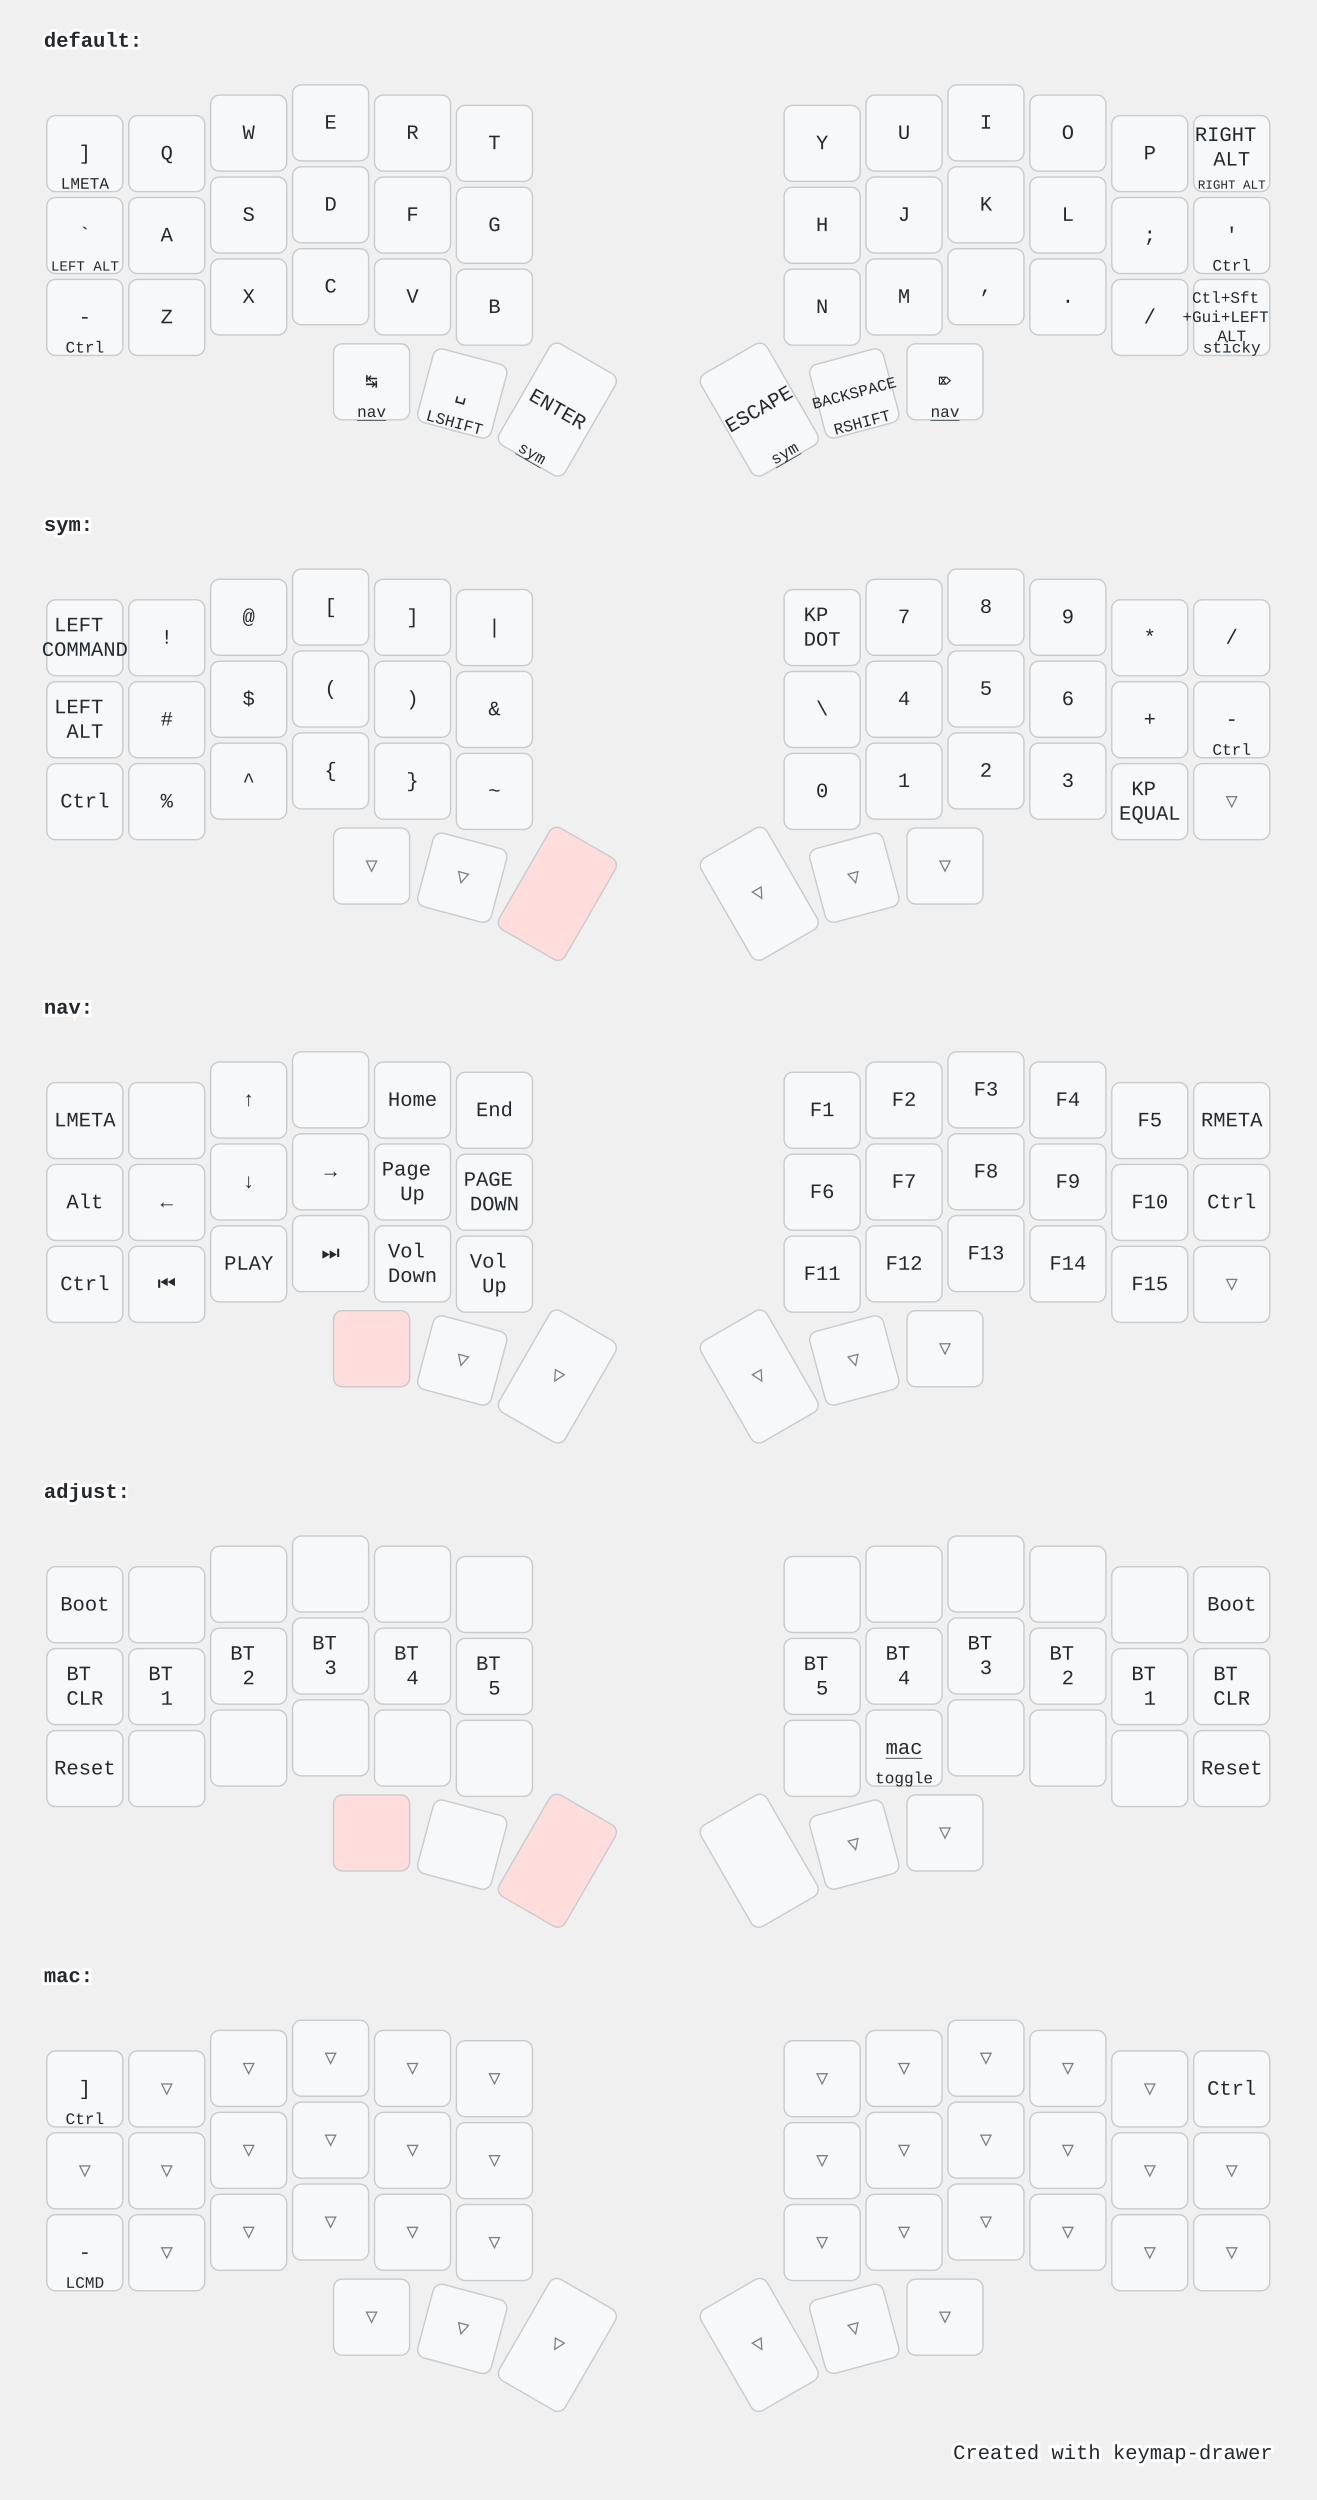
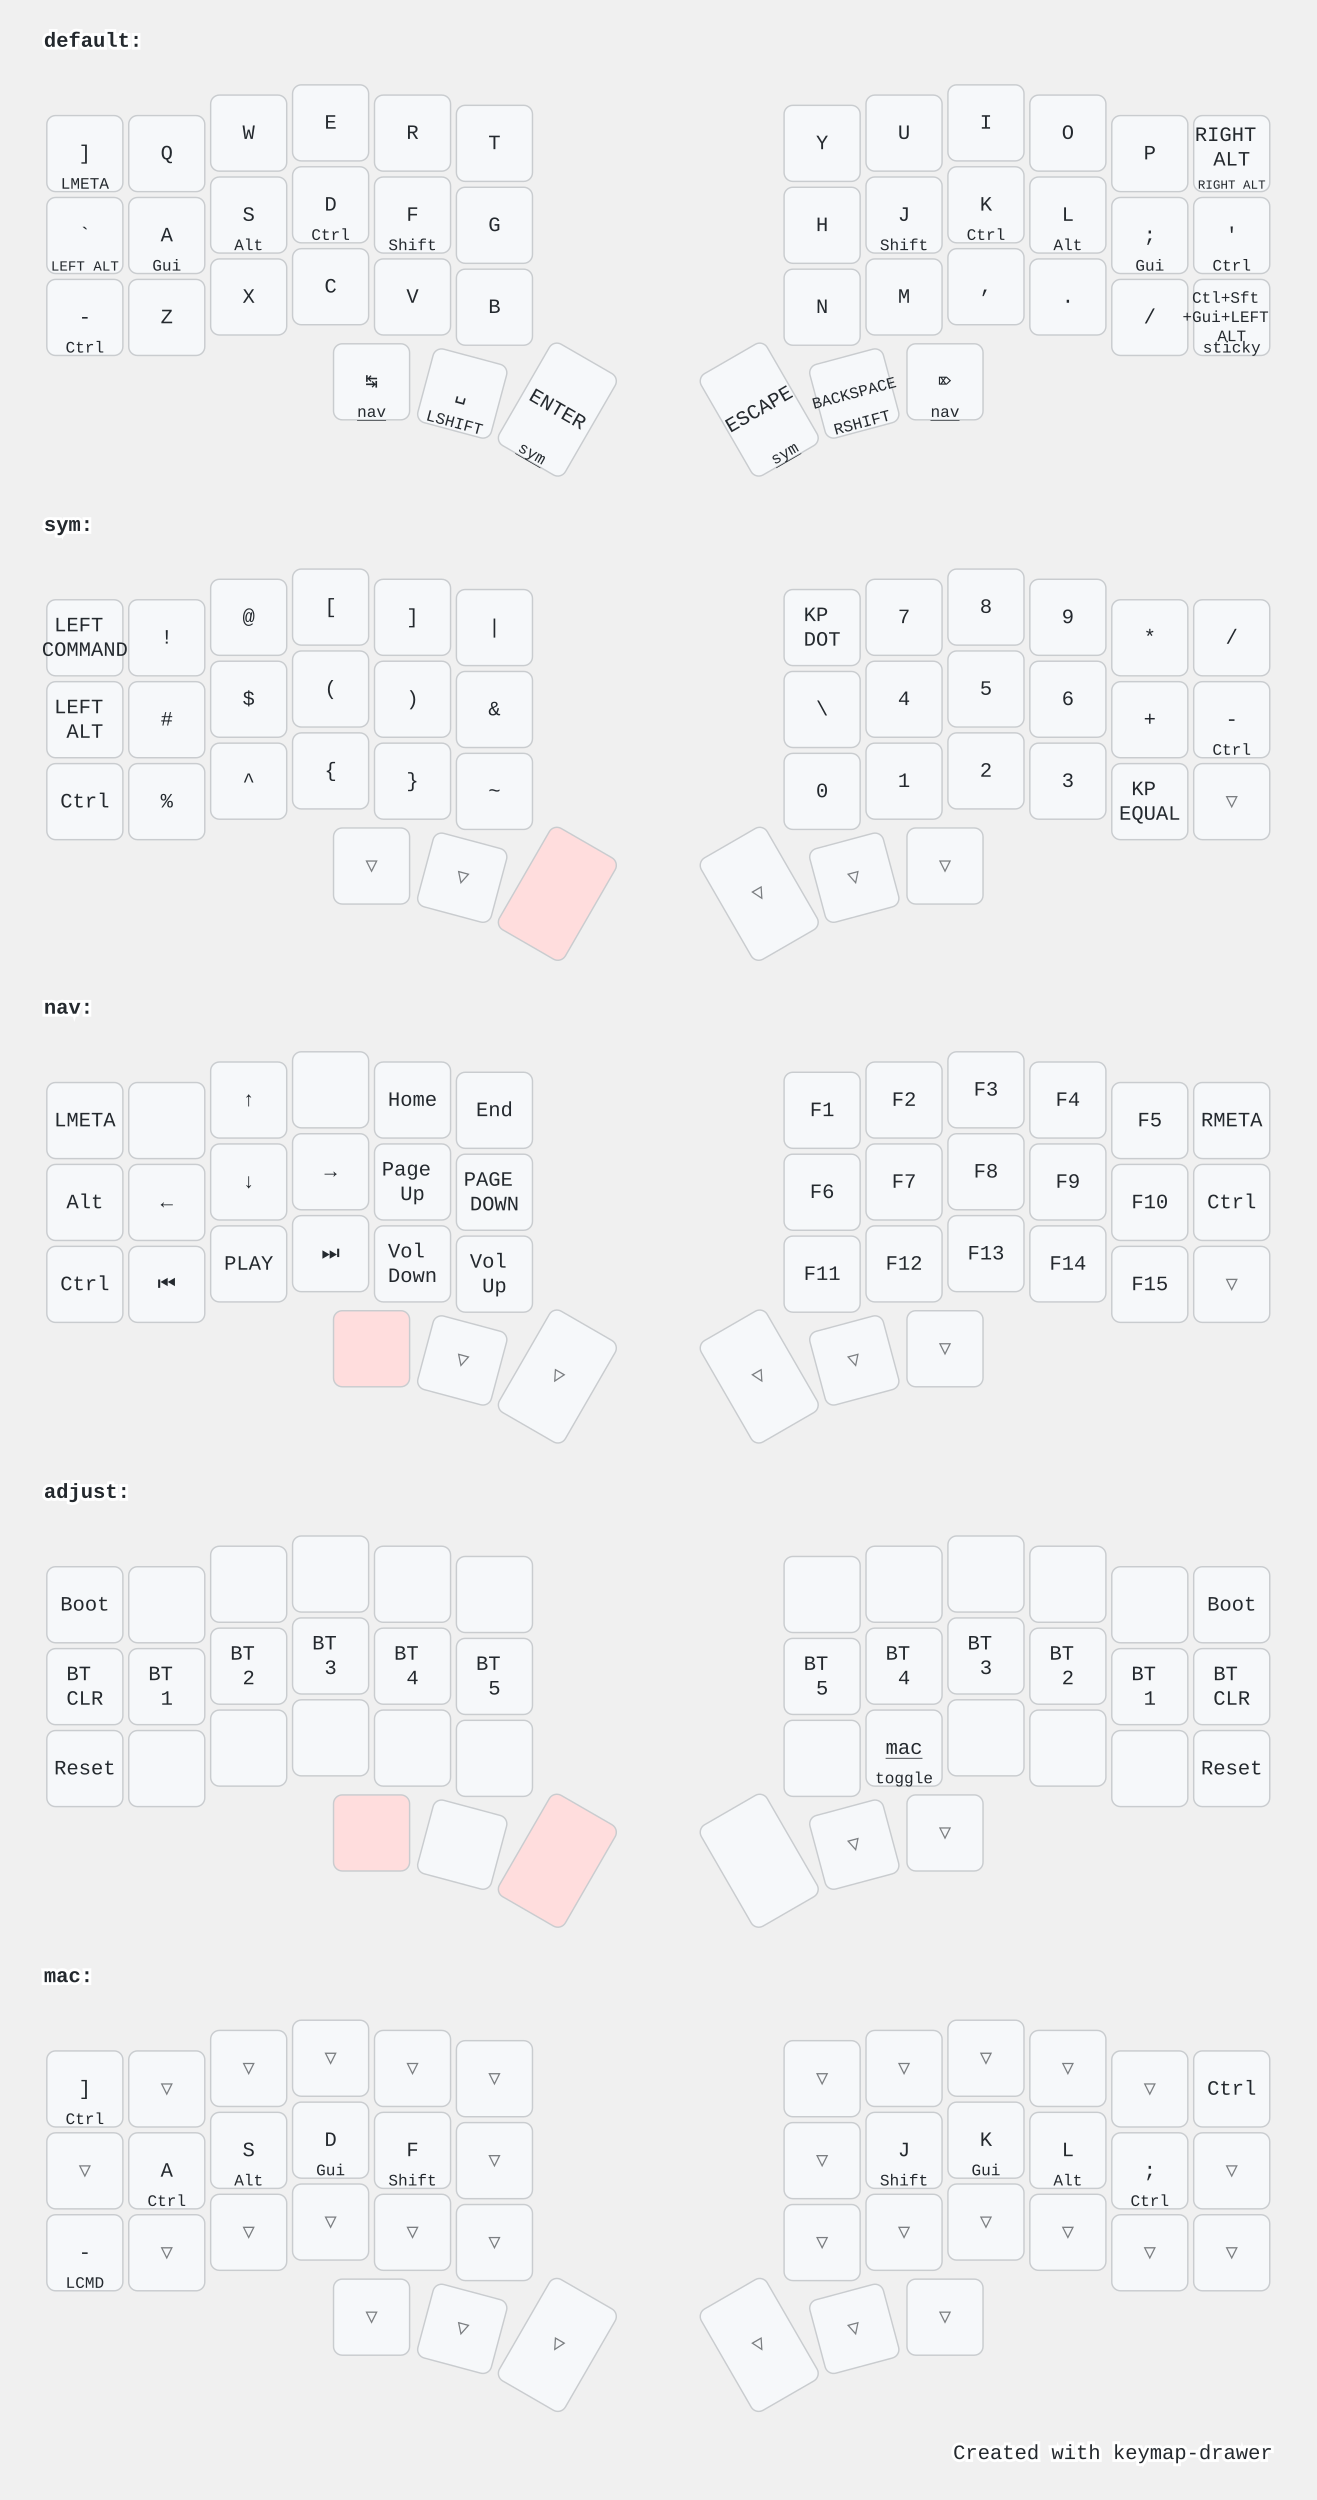
<svg xmlns="http://www.w3.org/2000/svg" width="900" height="1709" viewBox="0 0 900 1709" class="keymap">
  <style>/* inherit to force styles through use tags */
svg path {
    fill: inherit;
}

/* font and background color specifications */
svg.keymap {
    font-family: SFMono-Regular,Consolas,Liberation Mono,Menlo,monospace;
    font-size: 14px;
    font-kerning: normal;
    text-rendering: optimizeLegibility;
    fill: #24292e;
}

/* default key styling */
rect.key {
    fill: #f6f8fa;
}

rect.key, rect.combo {
    stroke: #c9cccf;
    stroke-width: 1;
}

/* default key side styling, only used is draw_key_sides is set */
rect.side {
    filter: brightness(90%);
}

/* color accent for combo boxes */
rect.combo, rect.combo-separate {
    fill: #cdf;
}

/* color accent for held keys */
rect.held, rect.combo.held {
    fill: #fdd;
}

/* color accent for ghost (optional) keys */
rect.ghost, rect.combo.ghost {
    stroke-dasharray: 4, 4;
    stroke-width: 2;
}

text {
    text-anchor: middle;
    dominant-baseline: middle;
}

/* styling for layer labels */
text.label {
    font-weight: bold;
    text-anchor: start;
    stroke: white;
    stroke-width: 4;
    paint-order: stroke;
}

/* styling for optional footer */
text.footer {
    text-anchor: end;
    dominant-baseline: auto;
    stroke: white;
    stroke-width: 4;
    paint-order: stroke;
}

/* styling for combo tap, and key non-tap label text */
text.combo, text.hold, text.shifted, text.left, text.right, text.tl, text.tr, text.bl, text.br {
    font-size: 11px;
}

text.hold, text.bl, text.br {
    text-anchor: middle;
    dominant-baseline: auto;
}

text.shifted, text.tl, text.tr {
    text-anchor: middle;
    dominant-baseline: hanging;
}

text.left, text.tl, text.bl {
    text-anchor: start;
}

text.right, text.tr, text.br {
    text-anchor: end;
}

text.layer-activator {
    text-decoration: underline;
}

/* styling for hold/shifted label text in combo box */
text.combo.hold, text.combo.shifted, text.combo.left, text.combo.right {
    font-size: 8px;
}

/* lighter symbol for transparent keys */
text.trans {
    fill: #7b7e81;
}

/* styling for combo dendrons */
path.combo {
    stroke-width: 1;
    stroke: gray;
    fill: none;
}

/* Start Tabler Icons Cleanup */
/* cannot use height/width with glyphs */
.icon-tabler &gt; path {
    fill: inherit;
    stroke: inherit;
    stroke-width: 2;
}
/* hide tabler's default box */
.icon-tabler &gt; path[stroke="none"][fill="none"] {
    visibility: hidden;
}
/* End Tabler Icons Cleanup */

@media (prefers-color-scheme: dark) {
svg.keymap { fill: #d1d6db; }
rect.key { fill: #3f4750; }
rect.key, rect.combo { stroke: #60666c; }
rect.combo, rect.combo-separate { fill: #1f3d7a; }
rect.held, rect.combo.held { fill: #854747; }
text.label, text.footer { stroke: black; }
text.trans { fill: #7e8184; }
path.combo { stroke: #7f7f7f; }

}</style>
  <g transform="translate(30, 0)" class="layer-default">
    <text x="0" y="28" class="label" id="default">default:</text>
    <g transform="translate(0, 56)">
      <g transform="translate(28, 49)" class="key keypos-0">
        <rect rx="6" ry="6" x="-26" y="-26" width="52" height="52" class="key" />
        <text x="0" y="0" class="key tap">]</text>
        <text x="0" y="24" class="key hold">LMETA</text>
      </g>
      <g transform="translate(84, 49)" class="key keypos-1">
        <rect rx="6" ry="6" x="-26" y="-26" width="52" height="52" class="key" />
        <text x="0" y="0" class="key tap">Q</text>
      </g>
      <g transform="translate(140, 35)" class="key keypos-2">
        <rect rx="6" ry="6" x="-26" y="-26" width="52" height="52" class="key" />
        <text x="0" y="0" class="key tap">W</text>
      </g>
      <g transform="translate(196, 28)" class="key keypos-3">
        <rect rx="6" ry="6" x="-26" y="-26" width="52" height="52" class="key" />
        <text x="0" y="0" class="key tap">E</text>
      </g>
      <g transform="translate(252, 35)" class="key keypos-4">
        <rect rx="6" ry="6" x="-26" y="-26" width="52" height="52" class="key" />
        <text x="0" y="0" class="key tap">R</text>
      </g>
      <g transform="translate(308, 42)" class="key keypos-5">
        <rect rx="6" ry="6" x="-26" y="-26" width="52" height="52" class="key" />
        <text x="0" y="0" class="key tap">T</text>
      </g>
      <g transform="translate(532, 42)" class="key keypos-6">
        <rect rx="6" ry="6" x="-26" y="-26" width="52" height="52" class="key" />
        <text x="0" y="0" class="key tap">Y</text>
      </g>
      <g transform="translate(588, 35)" class="key keypos-7">
        <rect rx="6" ry="6" x="-26" y="-26" width="52" height="52" class="key" />
        <text x="0" y="0" class="key tap">U</text>
      </g>
      <g transform="translate(644, 28)" class="key keypos-8">
        <rect rx="6" ry="6" x="-26" y="-26" width="52" height="52" class="key" />
        <text x="0" y="0" class="key tap">I</text>
      </g>
      <g transform="translate(700, 35)" class="key keypos-9">
        <rect rx="6" ry="6" x="-26" y="-26" width="52" height="52" class="key" />
        <text x="0" y="0" class="key tap">O</text>
      </g>
      <g transform="translate(756, 49)" class="key keypos-10">
        <rect rx="6" ry="6" x="-26" y="-26" width="52" height="52" class="key" />
        <text x="0" y="0" class="key tap">P</text>
      </g>
      <g transform="translate(812, 49)" class="key keypos-11">
        <rect rx="6" ry="6" x="-26" y="-26" width="52" height="52" class="key" />
        <text x="0" y="0" class="key tap">
          <tspan x="0" dy="-0.9em">RIGHT</tspan>
          <tspan x="0" dy="1.2em">ALT</tspan>
        </text>
        <text x="0" y="24" class="key hold">
          <tspan style="font-size: 78%">RIGHT ALT</tspan>
        </text>
      </g>
      <g transform="translate(28, 105)" class="key keypos-12">
        <rect rx="6" ry="6" x="-26" y="-26" width="52" height="52" class="key" />
        <text x="0" y="0" class="key tap">`</text>
        <text x="0" y="24" class="key hold">
          <tspan style="font-size: 88%">LEFT ALT</tspan>
        </text>
      </g>
      <g transform="translate(84, 105)" class="key keypos-13">
        <rect rx="6" ry="6" x="-26" y="-26" width="52" height="52" class="key" />
        <text x="0" y="0" class="key tap">A</text>
+         <text x="0" y="24" class="key hold">Gui</text>
      </g>
      <g transform="translate(140, 91)" class="key keypos-14">
        <rect rx="6" ry="6" x="-26" y="-26" width="52" height="52" class="key" />
        <text x="0" y="0" class="key tap">S</text>
+         <text x="0" y="24" class="key hold">Alt</text>
      </g>
      <g transform="translate(196, 84)" class="key keypos-15">
        <rect rx="6" ry="6" x="-26" y="-26" width="52" height="52" class="key" />
        <text x="0" y="0" class="key tap">D</text>
+         <text x="0" y="24" class="key hold">Ctrl</text>
      </g>
      <g transform="translate(252, 91)" class="key keypos-16">
        <rect rx="6" ry="6" x="-26" y="-26" width="52" height="52" class="key" />
        <text x="0" y="0" class="key tap">F</text>
+         <text x="0" y="24" class="key hold">Shift</text>
      </g>
      <g transform="translate(308, 98)" class="key keypos-17">
        <rect rx="6" ry="6" x="-26" y="-26" width="52" height="52" class="key" />
        <text x="0" y="0" class="key tap">G</text>
      </g>
      <g transform="translate(532, 98)" class="key keypos-18">
        <rect rx="6" ry="6" x="-26" y="-26" width="52" height="52" class="key" />
        <text x="0" y="0" class="key tap">H</text>
      </g>
      <g transform="translate(588, 91)" class="key keypos-19">
        <rect rx="6" ry="6" x="-26" y="-26" width="52" height="52" class="key" />
        <text x="0" y="0" class="key tap">J</text>
+         <text x="0" y="24" class="key hold">Shift</text>
      </g>
      <g transform="translate(644, 84)" class="key keypos-20">
        <rect rx="6" ry="6" x="-26" y="-26" width="52" height="52" class="key" />
        <text x="0" y="0" class="key tap">K</text>
+         <text x="0" y="24" class="key hold">Ctrl</text>
      </g>
      <g transform="translate(700, 91)" class="key keypos-21">
        <rect rx="6" ry="6" x="-26" y="-26" width="52" height="52" class="key" />
        <text x="0" y="0" class="key tap">L</text>
+         <text x="0" y="24" class="key hold">Alt</text>
      </g>
      <g transform="translate(756, 105)" class="key keypos-22">
        <rect rx="6" ry="6" x="-26" y="-26" width="52" height="52" class="key" />
        <text x="0" y="0" class="key tap">;</text>
+         <text x="0" y="24" class="key hold">Gui</text>
      </g>
      <g transform="translate(812, 105)" class="key keypos-23">
        <rect rx="6" ry="6" x="-26" y="-26" width="52" height="52" class="key" />
        <text x="0" y="0" class="key tap">'</text>
        <text x="0" y="24" class="key hold">Ctrl</text>
      </g>
      <g transform="translate(28, 161)" class="key keypos-24">
        <rect rx="6" ry="6" x="-26" y="-26" width="52" height="52" class="key" />
        <text x="0" y="0" class="key tap">-</text>
        <text x="0" y="24" class="key hold">Ctrl</text>
      </g>
      <g transform="translate(84, 161)" class="key keypos-25">
        <rect rx="6" ry="6" x="-26" y="-26" width="52" height="52" class="key" />
        <text x="0" y="0" class="key tap">Z</text>
      </g>
      <g transform="translate(140, 147)" class="key keypos-26">
        <rect rx="6" ry="6" x="-26" y="-26" width="52" height="52" class="key" />
        <text x="0" y="0" class="key tap">X</text>
      </g>
      <g transform="translate(196, 140)" class="key keypos-27">
        <rect rx="6" ry="6" x="-26" y="-26" width="52" height="52" class="key" />
        <text x="0" y="0" class="key tap">C</text>
      </g>
      <g transform="translate(252, 147)" class="key keypos-28">
        <rect rx="6" ry="6" x="-26" y="-26" width="52" height="52" class="key" />
        <text x="0" y="0" class="key tap">V</text>
      </g>
      <g transform="translate(308, 154)" class="key keypos-29">
        <rect rx="6" ry="6" x="-26" y="-26" width="52" height="52" class="key" />
        <text x="0" y="0" class="key tap">B</text>
      </g>
      <g transform="translate(532, 154)" class="key keypos-30">
        <rect rx="6" ry="6" x="-26" y="-26" width="52" height="52" class="key" />
        <text x="0" y="0" class="key tap">N</text>
      </g>
      <g transform="translate(588, 147)" class="key keypos-31">
        <rect rx="6" ry="6" x="-26" y="-26" width="52" height="52" class="key" />
        <text x="0" y="0" class="key tap">M</text>
      </g>
      <g transform="translate(644, 140)" class="key keypos-32">
        <rect rx="6" ry="6" x="-26" y="-26" width="52" height="52" class="key" />
        <text x="0" y="0" class="key tap">,</text>
      </g>
      <g transform="translate(700, 147)" class="key keypos-33">
        <rect rx="6" ry="6" x="-26" y="-26" width="52" height="52" class="key" />
        <text x="0" y="0" class="key tap">.</text>
      </g>
      <g transform="translate(756, 161)" class="key keypos-34">
        <rect rx="6" ry="6" x="-26" y="-26" width="52" height="52" class="key" />
        <text x="0" y="0" class="key tap">/</text>
      </g>
      <g transform="translate(812, 161)" class="key keypos-35">
        <rect rx="6" ry="6" x="-26" y="-26" width="52" height="52" class="key" />
        <text x="0" y="0" class="key tap">
          <tspan x="0" dy="-1.2em" style="font-size: 78%">Ctl+Sft</tspan>
          <tspan x="0" dy="1.2em" style="font-size: 78%">+Gui+LEFT</tspan>
          <tspan x="0" dy="1.2em" style="font-size: 78%">ALT</tspan>
        </text>
        <text x="0" y="24" class="key hold">sticky</text>
      </g>
      <g transform="translate(224, 205)" class="key keypos-36">
        <rect rx="6" ry="6" x="-26" y="-26" width="52" height="52" class="key" />
        <text x="0" y="0" class="key tap">↹</text>
        <a href="#nav">
          <text x="0" y="24" class="key hold layer-activator">nav</text>
        </a>
      </g>
      <g transform="translate(286, 213) rotate(15.0)" class="key keypos-37">
        <rect rx="6" ry="6" x="-26" y="-26" width="52" height="52" class="key" />
        <text x="0" y="0" class="key tap">␣</text>
        <text x="0" y="24" class="key hold">LSHIFT</text>
      </g>
      <g transform="translate(351, 224) rotate(30.0)" class="key keypos-38">
        <rect rx="6" ry="6" x="-26" y="-40" width="52" height="80" class="key" />
        <text x="0" y="0" class="key tap">ENTER</text>
        <a href="#sym">
          <text x="0" y="38" class="key hold layer-activator">sym</text>
        </a>
      </g>
      <g transform="translate(489, 224) rotate(-30.0)" class="key keypos-39">
        <rect rx="6" ry="6" x="-26" y="-40" width="52" height="80" class="key" />
        <text x="0" y="0" class="key tap">ESCAPE</text>
        <a href="#sym">
          <text x="0" y="38" class="key hold layer-activator">sym</text>
        </a>
      </g>
      <g transform="translate(554, 213) rotate(-15.0)" class="key keypos-40">
        <rect rx="6" ry="6" x="-26" y="-26" width="52" height="52" class="key" />
        <text x="0" y="0" class="key tap">
          <tspan style="font-size: 78%">BACKSPACE</tspan>
        </text>
        <text x="0" y="24" class="key hold">RSHIFT</text>
      </g>
      <g transform="translate(616, 205)" class="key keypos-41">
        <rect rx="6" ry="6" x="-26" y="-26" width="52" height="52" class="key" />
        <text x="0" y="0" class="key tap">⌦</text>
        <a href="#nav">
          <text x="0" y="24" class="key hold layer-activator">nav</text>
        </a>
      </g>
    </g>
  </g>
  <g transform="translate(30, 331)" class="layer-sym">
    <text x="0" y="28" class="label" id="sym">sym:</text>
    <g transform="translate(0, 56)">
      <g transform="translate(28, 49)" class="key keypos-0">
        <rect rx="6" ry="6" x="-26" y="-26" width="52" height="52" class="key" />
        <text x="0" y="0" class="key tap">
          <tspan x="0" dy="-0.6em">LEFT</tspan>
          <tspan x="0" dy="1.2em">COMMAND</tspan>
        </text>
      </g>
      <g transform="translate(84, 49)" class="key keypos-1">
        <rect rx="6" ry="6" x="-26" y="-26" width="52" height="52" class="key" />
        <text x="0" y="0" class="key tap">!</text>
      </g>
      <g transform="translate(140, 35)" class="key keypos-2">
        <rect rx="6" ry="6" x="-26" y="-26" width="52" height="52" class="key" />
        <text x="0" y="0" class="key tap">@</text>
      </g>
      <g transform="translate(196, 28)" class="key keypos-3">
        <rect rx="6" ry="6" x="-26" y="-26" width="52" height="52" class="key" />
        <text x="0" y="0" class="key tap">[</text>
      </g>
      <g transform="translate(252, 35)" class="key keypos-4">
        <rect rx="6" ry="6" x="-26" y="-26" width="52" height="52" class="key" />
        <text x="0" y="0" class="key tap">]</text>
      </g>
      <g transform="translate(308, 42)" class="key keypos-5">
        <rect rx="6" ry="6" x="-26" y="-26" width="52" height="52" class="key" />
        <text x="0" y="0" class="key tap">|</text>
      </g>
      <g transform="translate(532, 42)" class="key keypos-6">
        <rect rx="6" ry="6" x="-26" y="-26" width="52" height="52" class="key" />
        <text x="0" y="0" class="key tap">
          <tspan x="0" dy="-0.6em">KP</tspan>
          <tspan x="0" dy="1.2em">DOT</tspan>
        </text>
      </g>
      <g transform="translate(588, 35)" class="key keypos-7">
        <rect rx="6" ry="6" x="-26" y="-26" width="52" height="52" class="key" />
        <text x="0" y="0" class="key tap">7</text>
      </g>
      <g transform="translate(644, 28)" class="key keypos-8">
        <rect rx="6" ry="6" x="-26" y="-26" width="52" height="52" class="key" />
        <text x="0" y="0" class="key tap">8</text>
      </g>
      <g transform="translate(700, 35)" class="key keypos-9">
        <rect rx="6" ry="6" x="-26" y="-26" width="52" height="52" class="key" />
        <text x="0" y="0" class="key tap">9</text>
      </g>
      <g transform="translate(756, 49)" class="key keypos-10">
        <rect rx="6" ry="6" x="-26" y="-26" width="52" height="52" class="key" />
        <text x="0" y="0" class="key tap">*</text>
      </g>
      <g transform="translate(812, 49)" class="key keypos-11">
        <rect rx="6" ry="6" x="-26" y="-26" width="52" height="52" class="key" />
        <text x="0" y="0" class="key tap">/</text>
      </g>
      <g transform="translate(28, 105)" class="key keypos-12">
        <rect rx="6" ry="6" x="-26" y="-26" width="52" height="52" class="key" />
        <text x="0" y="0" class="key tap">
          <tspan x="0" dy="-0.6em">LEFT</tspan>
          <tspan x="0" dy="1.2em">ALT</tspan>
        </text>
      </g>
      <g transform="translate(84, 105)" class="key keypos-13">
        <rect rx="6" ry="6" x="-26" y="-26" width="52" height="52" class="key" />
        <text x="0" y="0" class="key tap">#</text>
      </g>
      <g transform="translate(140, 91)" class="key keypos-14">
        <rect rx="6" ry="6" x="-26" y="-26" width="52" height="52" class="key" />
        <text x="0" y="0" class="key tap">$</text>
      </g>
      <g transform="translate(196, 84)" class="key keypos-15">
        <rect rx="6" ry="6" x="-26" y="-26" width="52" height="52" class="key" />
        <text x="0" y="0" class="key tap">(</text>
      </g>
      <g transform="translate(252, 91)" class="key keypos-16">
        <rect rx="6" ry="6" x="-26" y="-26" width="52" height="52" class="key" />
        <text x="0" y="0" class="key tap">)</text>
      </g>
      <g transform="translate(308, 98)" class="key keypos-17">
        <rect rx="6" ry="6" x="-26" y="-26" width="52" height="52" class="key" />
        <text x="0" y="0" class="key tap">&amp;</text>
      </g>
      <g transform="translate(532, 98)" class="key keypos-18">
        <rect rx="6" ry="6" x="-26" y="-26" width="52" height="52" class="key" />
        <text x="0" y="0" class="key tap">\</text>
      </g>
      <g transform="translate(588, 91)" class="key keypos-19">
        <rect rx="6" ry="6" x="-26" y="-26" width="52" height="52" class="key" />
        <text x="0" y="0" class="key tap">4</text>
      </g>
      <g transform="translate(644, 84)" class="key keypos-20">
        <rect rx="6" ry="6" x="-26" y="-26" width="52" height="52" class="key" />
        <text x="0" y="0" class="key tap">5</text>
      </g>
      <g transform="translate(700, 91)" class="key keypos-21">
        <rect rx="6" ry="6" x="-26" y="-26" width="52" height="52" class="key" />
        <text x="0" y="0" class="key tap">6</text>
      </g>
      <g transform="translate(756, 105)" class="key keypos-22">
        <rect rx="6" ry="6" x="-26" y="-26" width="52" height="52" class="key" />
        <text x="0" y="0" class="key tap">+</text>
      </g>
      <g transform="translate(812, 105)" class="key keypos-23">
        <rect rx="6" ry="6" x="-26" y="-26" width="52" height="52" class="key" />
        <text x="0" y="0" class="key tap">-</text>
        <text x="0" y="24" class="key hold">Ctrl</text>
      </g>
      <g transform="translate(28, 161)" class="key keypos-24">
        <rect rx="6" ry="6" x="-26" y="-26" width="52" height="52" class="key" />
        <text x="0" y="0" class="key tap">Ctrl</text>
      </g>
      <g transform="translate(84, 161)" class="key keypos-25">
        <rect rx="6" ry="6" x="-26" y="-26" width="52" height="52" class="key" />
        <text x="0" y="0" class="key tap">%</text>
      </g>
      <g transform="translate(140, 147)" class="key keypos-26">
        <rect rx="6" ry="6" x="-26" y="-26" width="52" height="52" class="key" />
        <text x="0" y="0" class="key tap">^</text>
      </g>
      <g transform="translate(196, 140)" class="key keypos-27">
        <rect rx="6" ry="6" x="-26" y="-26" width="52" height="52" class="key" />
        <text x="0" y="0" class="key tap">{</text>
      </g>
      <g transform="translate(252, 147)" class="key keypos-28">
        <rect rx="6" ry="6" x="-26" y="-26" width="52" height="52" class="key" />
        <text x="0" y="0" class="key tap">}</text>
      </g>
      <g transform="translate(308, 154)" class="key keypos-29">
        <rect rx="6" ry="6" x="-26" y="-26" width="52" height="52" class="key" />
        <text x="0" y="0" class="key tap">~</text>
      </g>
      <g transform="translate(532, 154)" class="key keypos-30">
        <rect rx="6" ry="6" x="-26" y="-26" width="52" height="52" class="key" />
        <text x="0" y="0" class="key tap">0</text>
      </g>
      <g transform="translate(588, 147)" class="key keypos-31">
        <rect rx="6" ry="6" x="-26" y="-26" width="52" height="52" class="key" />
        <text x="0" y="0" class="key tap">1</text>
      </g>
      <g transform="translate(644, 140)" class="key keypos-32">
        <rect rx="6" ry="6" x="-26" y="-26" width="52" height="52" class="key" />
        <text x="0" y="0" class="key tap">2</text>
      </g>
      <g transform="translate(700, 147)" class="key keypos-33">
        <rect rx="6" ry="6" x="-26" y="-26" width="52" height="52" class="key" />
        <text x="0" y="0" class="key tap">3</text>
      </g>
      <g transform="translate(756, 161)" class="key keypos-34">
        <rect rx="6" ry="6" x="-26" y="-26" width="52" height="52" class="key" />
        <text x="0" y="0" class="key tap">
          <tspan x="0" dy="-0.6em">KP</tspan>
          <tspan x="0" dy="1.2em">EQUAL</tspan>
        </text>
      </g>
      <g transform="translate(812, 161)" class="key trans keypos-35">
        <rect rx="6" ry="6" x="-26" y="-26" width="52" height="52" class="key trans" />
        <text x="0" y="0" class="key trans tap">▽</text>
      </g>
      <g transform="translate(224, 205)" class="key trans keypos-36">
        <rect rx="6" ry="6" x="-26" y="-26" width="52" height="52" class="key trans" />
        <text x="0" y="0" class="key trans tap">▽</text>
      </g>
      <g transform="translate(286, 213) rotate(15.0)" class="key trans keypos-37">
        <rect rx="6" ry="6" x="-26" y="-26" width="52" height="52" class="key trans" />
        <text x="0" y="0" class="key trans tap">▽</text>
      </g>
      <g transform="translate(351, 224) rotate(30.0)" class="key held keypos-38">
        <rect rx="6" ry="6" x="-26" y="-40" width="52" height="80" class="key held" />
      </g>
      <g transform="translate(489, 224) rotate(-30.0)" class="key trans keypos-39">
        <rect rx="6" ry="6" x="-26" y="-40" width="52" height="80" class="key trans" />
        <text x="0" y="0" class="key trans tap">▽</text>
      </g>
      <g transform="translate(554, 213) rotate(-15.0)" class="key trans keypos-40">
        <rect rx="6" ry="6" x="-26" y="-26" width="52" height="52" class="key trans" />
        <text x="0" y="0" class="key trans tap">▽</text>
      </g>
      <g transform="translate(616, 205)" class="key trans keypos-41">
        <rect rx="6" ry="6" x="-26" y="-26" width="52" height="52" class="key trans" />
        <text x="0" y="0" class="key trans tap">▽</text>
      </g>
    </g>
  </g>
  <g transform="translate(30, 661)" class="layer-nav">
    <text x="0" y="28" class="label" id="nav">nav:</text>
    <g transform="translate(0, 56)">
      <g transform="translate(28, 49)" class="key keypos-0">
        <rect rx="6" ry="6" x="-26" y="-26" width="52" height="52" class="key" />
        <text x="0" y="0" class="key tap">LMETA</text>
      </g>
      <g transform="translate(84, 49)" class="key keypos-1">
        <rect rx="6" ry="6" x="-26" y="-26" width="52" height="52" class="key" />
      </g>
      <g transform="translate(140, 35)" class="key keypos-2">
        <rect rx="6" ry="6" x="-26" y="-26" width="52" height="52" class="key" />
        <text x="0" y="0" class="key tap">↑</text>
      </g>
      <g transform="translate(196, 28)" class="key keypos-3">
        <rect rx="6" ry="6" x="-26" y="-26" width="52" height="52" class="key" />
      </g>
      <g transform="translate(252, 35)" class="key keypos-4">
        <rect rx="6" ry="6" x="-26" y="-26" width="52" height="52" class="key" />
        <text x="0" y="0" class="key tap">Home</text>
      </g>
      <g transform="translate(308, 42)" class="key keypos-5">
        <rect rx="6" ry="6" x="-26" y="-26" width="52" height="52" class="key" />
        <text x="0" y="0" class="key tap">End</text>
      </g>
      <g transform="translate(532, 42)" class="key keypos-6">
        <rect rx="6" ry="6" x="-26" y="-26" width="52" height="52" class="key" />
        <text x="0" y="0" class="key tap">F1</text>
      </g>
      <g transform="translate(588, 35)" class="key keypos-7">
        <rect rx="6" ry="6" x="-26" y="-26" width="52" height="52" class="key" />
        <text x="0" y="0" class="key tap">F2</text>
      </g>
      <g transform="translate(644, 28)" class="key keypos-8">
        <rect rx="6" ry="6" x="-26" y="-26" width="52" height="52" class="key" />
        <text x="0" y="0" class="key tap">F3</text>
      </g>
      <g transform="translate(700, 35)" class="key keypos-9">
        <rect rx="6" ry="6" x="-26" y="-26" width="52" height="52" class="key" />
        <text x="0" y="0" class="key tap">F4</text>
      </g>
      <g transform="translate(756, 49)" class="key keypos-10">
        <rect rx="6" ry="6" x="-26" y="-26" width="52" height="52" class="key" />
        <text x="0" y="0" class="key tap">F5</text>
      </g>
      <g transform="translate(812, 49)" class="key keypos-11">
        <rect rx="6" ry="6" x="-26" y="-26" width="52" height="52" class="key" />
        <text x="0" y="0" class="key tap">RMETA</text>
      </g>
      <g transform="translate(28, 105)" class="key keypos-12">
        <rect rx="6" ry="6" x="-26" y="-26" width="52" height="52" class="key" />
        <text x="0" y="0" class="key tap">Alt</text>
      </g>
      <g transform="translate(84, 105)" class="key keypos-13">
        <rect rx="6" ry="6" x="-26" y="-26" width="52" height="52" class="key" />
        <text x="0" y="0" class="key tap">←</text>
      </g>
      <g transform="translate(140, 91)" class="key keypos-14">
        <rect rx="6" ry="6" x="-26" y="-26" width="52" height="52" class="key" />
        <text x="0" y="0" class="key tap">↓</text>
      </g>
      <g transform="translate(196, 84)" class="key keypos-15">
        <rect rx="6" ry="6" x="-26" y="-26" width="52" height="52" class="key" />
        <text x="0" y="0" class="key tap">→</text>
      </g>
      <g transform="translate(252, 91)" class="key keypos-16">
        <rect rx="6" ry="6" x="-26" y="-26" width="52" height="52" class="key" />
        <text x="0" y="0" class="key tap">
          <tspan x="0" dy="-0.6em">Page</tspan>
          <tspan x="0" dy="1.2em">Up</tspan>
        </text>
      </g>
      <g transform="translate(308, 98)" class="key keypos-17">
        <rect rx="6" ry="6" x="-26" y="-26" width="52" height="52" class="key" />
        <text x="0" y="0" class="key tap">
          <tspan x="0" dy="-0.6em">PAGE</tspan>
          <tspan x="0" dy="1.2em">DOWN</tspan>
        </text>
      </g>
      <g transform="translate(532, 98)" class="key keypos-18">
        <rect rx="6" ry="6" x="-26" y="-26" width="52" height="52" class="key" />
        <text x="0" y="0" class="key tap">F6</text>
      </g>
      <g transform="translate(588, 91)" class="key keypos-19">
        <rect rx="6" ry="6" x="-26" y="-26" width="52" height="52" class="key" />
        <text x="0" y="0" class="key tap">F7</text>
      </g>
      <g transform="translate(644, 84)" class="key keypos-20">
        <rect rx="6" ry="6" x="-26" y="-26" width="52" height="52" class="key" />
        <text x="0" y="0" class="key tap">F8</text>
      </g>
      <g transform="translate(700, 91)" class="key keypos-21">
        <rect rx="6" ry="6" x="-26" y="-26" width="52" height="52" class="key" />
        <text x="0" y="0" class="key tap">F9</text>
      </g>
      <g transform="translate(756, 105)" class="key keypos-22">
        <rect rx="6" ry="6" x="-26" y="-26" width="52" height="52" class="key" />
        <text x="0" y="0" class="key tap">F10</text>
      </g>
      <g transform="translate(812, 105)" class="key keypos-23">
        <rect rx="6" ry="6" x="-26" y="-26" width="52" height="52" class="key" />
        <text x="0" y="0" class="key tap">Ctrl</text>
      </g>
      <g transform="translate(28, 161)" class="key keypos-24">
        <rect rx="6" ry="6" x="-26" y="-26" width="52" height="52" class="key" />
        <text x="0" y="0" class="key tap">Ctrl</text>
      </g>
      <g transform="translate(84, 161)" class="key keypos-25">
        <rect rx="6" ry="6" x="-26" y="-26" width="52" height="52" class="key" />
        <text x="0" y="0" class="key tap">⏮️</text>
      </g>
      <g transform="translate(140, 147)" class="key keypos-26">
        <rect rx="6" ry="6" x="-26" y="-26" width="52" height="52" class="key" />
        <text x="0" y="0" class="key tap">PLAY</text>
      </g>
      <g transform="translate(196, 140)" class="key keypos-27">
        <rect rx="6" ry="6" x="-26" y="-26" width="52" height="52" class="key" />
        <text x="0" y="0" class="key tap">⏭️</text>
      </g>
      <g transform="translate(252, 147)" class="key keypos-28">
        <rect rx="6" ry="6" x="-26" y="-26" width="52" height="52" class="key" />
        <text x="0" y="0" class="key tap">
          <tspan x="0" dy="-0.6em">Vol</tspan>
          <tspan x="0" dy="1.2em">Down</tspan>
        </text>
      </g>
      <g transform="translate(308, 154)" class="key keypos-29">
        <rect rx="6" ry="6" x="-26" y="-26" width="52" height="52" class="key" />
        <text x="0" y="0" class="key tap">
          <tspan x="0" dy="-0.6em">Vol</tspan>
          <tspan x="0" dy="1.2em">Up</tspan>
        </text>
      </g>
      <g transform="translate(532, 154)" class="key keypos-30">
        <rect rx="6" ry="6" x="-26" y="-26" width="52" height="52" class="key" />
        <text x="0" y="0" class="key tap">F11</text>
      </g>
      <g transform="translate(588, 147)" class="key keypos-31">
        <rect rx="6" ry="6" x="-26" y="-26" width="52" height="52" class="key" />
        <text x="0" y="0" class="key tap">F12</text>
      </g>
      <g transform="translate(644, 140)" class="key keypos-32">
        <rect rx="6" ry="6" x="-26" y="-26" width="52" height="52" class="key" />
        <text x="0" y="0" class="key tap">F13</text>
      </g>
      <g transform="translate(700, 147)" class="key keypos-33">
        <rect rx="6" ry="6" x="-26" y="-26" width="52" height="52" class="key" />
        <text x="0" y="0" class="key tap">F14</text>
      </g>
      <g transform="translate(756, 161)" class="key keypos-34">
        <rect rx="6" ry="6" x="-26" y="-26" width="52" height="52" class="key" />
        <text x="0" y="0" class="key tap">F15</text>
      </g>
      <g transform="translate(812, 161)" class="key trans keypos-35">
        <rect rx="6" ry="6" x="-26" y="-26" width="52" height="52" class="key trans" />
        <text x="0" y="0" class="key trans tap">▽</text>
      </g>
      <g transform="translate(224, 205)" class="key held keypos-36">
        <rect rx="6" ry="6" x="-26" y="-26" width="52" height="52" class="key held" />
      </g>
      <g transform="translate(286, 213) rotate(15.0)" class="key trans keypos-37">
        <rect rx="6" ry="6" x="-26" y="-26" width="52" height="52" class="key trans" />
        <text x="0" y="0" class="key trans tap">▽</text>
      </g>
      <g transform="translate(351, 224) rotate(30.0)" class="key trans keypos-38">
        <rect rx="6" ry="6" x="-26" y="-40" width="52" height="80" class="key trans" />
        <text x="0" y="0" class="key trans tap">▽</text>
      </g>
      <g transform="translate(489, 224) rotate(-30.0)" class="key trans keypos-39">
        <rect rx="6" ry="6" x="-26" y="-40" width="52" height="80" class="key trans" />
        <text x="0" y="0" class="key trans tap">▽</text>
      </g>
      <g transform="translate(554, 213) rotate(-15.0)" class="key trans keypos-40">
        <rect rx="6" ry="6" x="-26" y="-26" width="52" height="52" class="key trans" />
        <text x="0" y="0" class="key trans tap">▽</text>
      </g>
      <g transform="translate(616, 205)" class="key trans keypos-41">
        <rect rx="6" ry="6" x="-26" y="-26" width="52" height="52" class="key trans" />
        <text x="0" y="0" class="key trans tap">▽</text>
      </g>
    </g>
  </g>
  <g transform="translate(30, 992)" class="layer-adjust">
    <text x="0" y="28" class="label" id="adjust">adjust:</text>
    <g transform="translate(0, 56)">
      <g transform="translate(28, 49)" class="key keypos-0">
        <rect rx="6" ry="6" x="-26" y="-26" width="52" height="52" class="key" />
        <text x="0" y="0" class="key tap">Boot</text>
      </g>
      <g transform="translate(84, 49)" class="key keypos-1">
        <rect rx="6" ry="6" x="-26" y="-26" width="52" height="52" class="key" />
      </g>
      <g transform="translate(140, 35)" class="key keypos-2">
        <rect rx="6" ry="6" x="-26" y="-26" width="52" height="52" class="key" />
      </g>
      <g transform="translate(196, 28)" class="key keypos-3">
        <rect rx="6" ry="6" x="-26" y="-26" width="52" height="52" class="key" />
      </g>
      <g transform="translate(252, 35)" class="key keypos-4">
        <rect rx="6" ry="6" x="-26" y="-26" width="52" height="52" class="key" />
      </g>
      <g transform="translate(308, 42)" class="key keypos-5">
        <rect rx="6" ry="6" x="-26" y="-26" width="52" height="52" class="key" />
      </g>
      <g transform="translate(532, 42)" class="key keypos-6">
        <rect rx="6" ry="6" x="-26" y="-26" width="52" height="52" class="key" />
      </g>
      <g transform="translate(588, 35)" class="key keypos-7">
        <rect rx="6" ry="6" x="-26" y="-26" width="52" height="52" class="key" />
      </g>
      <g transform="translate(644, 28)" class="key keypos-8">
        <rect rx="6" ry="6" x="-26" y="-26" width="52" height="52" class="key" />
      </g>
      <g transform="translate(700, 35)" class="key keypos-9">
        <rect rx="6" ry="6" x="-26" y="-26" width="52" height="52" class="key" />
      </g>
      <g transform="translate(756, 49)" class="key keypos-10">
        <rect rx="6" ry="6" x="-26" y="-26" width="52" height="52" class="key" />
      </g>
      <g transform="translate(812, 49)" class="key keypos-11">
        <rect rx="6" ry="6" x="-26" y="-26" width="52" height="52" class="key" />
        <text x="0" y="0" class="key tap">Boot</text>
      </g>
      <g transform="translate(28, 105)" class="key keypos-12">
        <rect rx="6" ry="6" x="-26" y="-26" width="52" height="52" class="key" />
        <text x="0" y="0" class="key tap">
          <tspan x="0" dy="-0.6em">BT</tspan>
          <tspan x="0" dy="1.2em">CLR</tspan>
        </text>
      </g>
      <g transform="translate(84, 105)" class="key keypos-13">
        <rect rx="6" ry="6" x="-26" y="-26" width="52" height="52" class="key" />
        <text x="0" y="0" class="key tap">
          <tspan x="0" dy="-0.6em">BT</tspan>
          <tspan x="0" dy="1.2em">1</tspan>
        </text>
      </g>
      <g transform="translate(140, 91)" class="key keypos-14">
        <rect rx="6" ry="6" x="-26" y="-26" width="52" height="52" class="key" />
        <text x="0" y="0" class="key tap">
          <tspan x="0" dy="-0.6em">BT</tspan>
          <tspan x="0" dy="1.2em">2</tspan>
        </text>
      </g>
      <g transform="translate(196, 84)" class="key keypos-15">
        <rect rx="6" ry="6" x="-26" y="-26" width="52" height="52" class="key" />
        <text x="0" y="0" class="key tap">
          <tspan x="0" dy="-0.6em">BT</tspan>
          <tspan x="0" dy="1.2em">3</tspan>
        </text>
      </g>
      <g transform="translate(252, 91)" class="key keypos-16">
        <rect rx="6" ry="6" x="-26" y="-26" width="52" height="52" class="key" />
        <text x="0" y="0" class="key tap">
          <tspan x="0" dy="-0.6em">BT</tspan>
          <tspan x="0" dy="1.2em">4</tspan>
        </text>
      </g>
      <g transform="translate(308, 98)" class="key keypos-17">
        <rect rx="6" ry="6" x="-26" y="-26" width="52" height="52" class="key" />
        <text x="0" y="0" class="key tap">
          <tspan x="0" dy="-0.6em">BT</tspan>
          <tspan x="0" dy="1.2em">5</tspan>
        </text>
      </g>
      <g transform="translate(532, 98)" class="key keypos-18">
        <rect rx="6" ry="6" x="-26" y="-26" width="52" height="52" class="key" />
        <text x="0" y="0" class="key tap">
          <tspan x="0" dy="-0.6em">BT</tspan>
          <tspan x="0" dy="1.2em">5</tspan>
        </text>
      </g>
      <g transform="translate(588, 91)" class="key keypos-19">
        <rect rx="6" ry="6" x="-26" y="-26" width="52" height="52" class="key" />
        <text x="0" y="0" class="key tap">
          <tspan x="0" dy="-0.6em">BT</tspan>
          <tspan x="0" dy="1.2em">4</tspan>
        </text>
      </g>
      <g transform="translate(644, 84)" class="key keypos-20">
        <rect rx="6" ry="6" x="-26" y="-26" width="52" height="52" class="key" />
        <text x="0" y="0" class="key tap">
          <tspan x="0" dy="-0.6em">BT</tspan>
          <tspan x="0" dy="1.2em">3</tspan>
        </text>
      </g>
      <g transform="translate(700, 91)" class="key keypos-21">
        <rect rx="6" ry="6" x="-26" y="-26" width="52" height="52" class="key" />
        <text x="0" y="0" class="key tap">
          <tspan x="0" dy="-0.6em">BT</tspan>
          <tspan x="0" dy="1.2em">2</tspan>
        </text>
      </g>
      <g transform="translate(756, 105)" class="key keypos-22">
        <rect rx="6" ry="6" x="-26" y="-26" width="52" height="52" class="key" />
        <text x="0" y="0" class="key tap">
          <tspan x="0" dy="-0.6em">BT</tspan>
          <tspan x="0" dy="1.2em">1</tspan>
        </text>
      </g>
      <g transform="translate(812, 105)" class="key keypos-23">
        <rect rx="6" ry="6" x="-26" y="-26" width="52" height="52" class="key" />
        <text x="0" y="0" class="key tap">
          <tspan x="0" dy="-0.6em">BT</tspan>
          <tspan x="0" dy="1.2em">CLR</tspan>
        </text>
      </g>
      <g transform="translate(28, 161)" class="key keypos-24">
        <rect rx="6" ry="6" x="-26" y="-26" width="52" height="52" class="key" />
        <text x="0" y="0" class="key tap">Reset</text>
      </g>
      <g transform="translate(84, 161)" class="key keypos-25">
        <rect rx="6" ry="6" x="-26" y="-26" width="52" height="52" class="key" />
      </g>
      <g transform="translate(140, 147)" class="key keypos-26">
        <rect rx="6" ry="6" x="-26" y="-26" width="52" height="52" class="key" />
      </g>
      <g transform="translate(196, 140)" class="key keypos-27">
        <rect rx="6" ry="6" x="-26" y="-26" width="52" height="52" class="key" />
      </g>
      <g transform="translate(252, 147)" class="key keypos-28">
        <rect rx="6" ry="6" x="-26" y="-26" width="52" height="52" class="key" />
      </g>
      <g transform="translate(308, 154)" class="key keypos-29">
        <rect rx="6" ry="6" x="-26" y="-26" width="52" height="52" class="key" />
      </g>
      <g transform="translate(532, 154)" class="key keypos-30">
        <rect rx="6" ry="6" x="-26" y="-26" width="52" height="52" class="key" />
      </g>
      <g transform="translate(588, 147)" class="key keypos-31">
        <rect rx="6" ry="6" x="-26" y="-26" width="52" height="52" class="key" />
        <a href="#mac">
          <text x="0" y="0" class="key tap layer-activator">mac</text>
        </a>
        <text x="0" y="24" class="key hold">toggle</text>
      </g>
      <g transform="translate(644, 140)" class="key keypos-32">
        <rect rx="6" ry="6" x="-26" y="-26" width="52" height="52" class="key" />
      </g>
      <g transform="translate(700, 147)" class="key keypos-33">
        <rect rx="6" ry="6" x="-26" y="-26" width="52" height="52" class="key" />
      </g>
      <g transform="translate(756, 161)" class="key keypos-34">
        <rect rx="6" ry="6" x="-26" y="-26" width="52" height="52" class="key" />
      </g>
      <g transform="translate(812, 161)" class="key keypos-35">
        <rect rx="6" ry="6" x="-26" y="-26" width="52" height="52" class="key" />
        <text x="0" y="0" class="key tap">Reset</text>
      </g>
      <g transform="translate(224, 205)" class="key held keypos-36">
        <rect rx="6" ry="6" x="-26" y="-26" width="52" height="52" class="key held" />
      </g>
      <g transform="translate(286, 213) rotate(15.0)" class="key keypos-37">
        <rect rx="6" ry="6" x="-26" y="-26" width="52" height="52" class="key" />
      </g>
      <g transform="translate(351, 224) rotate(30.0)" class="key held keypos-38">
        <rect rx="6" ry="6" x="-26" y="-40" width="52" height="80" class="key held" />
      </g>
      <g transform="translate(489, 224) rotate(-30.0)" class="key keypos-39">
        <rect rx="6" ry="6" x="-26" y="-40" width="52" height="80" class="key" />
      </g>
      <g transform="translate(554, 213) rotate(-15.0)" class="key trans keypos-40">
        <rect rx="6" ry="6" x="-26" y="-26" width="52" height="52" class="key trans" />
        <text x="0" y="0" class="key trans tap">▽</text>
      </g>
      <g transform="translate(616, 205)" class="key trans keypos-41">
        <rect rx="6" ry="6" x="-26" y="-26" width="52" height="52" class="key trans" />
        <text x="0" y="0" class="key trans tap">▽</text>
      </g>
    </g>
  </g>
  <g transform="translate(30, 1323)" class="layer-mac">
    <text x="0" y="28" class="label" id="mac">mac:</text>
    <g transform="translate(0, 56)">
      <g transform="translate(28, 49)" class="key keypos-0">
        <rect rx="6" ry="6" x="-26" y="-26" width="52" height="52" class="key" />
        <text x="0" y="0" class="key tap">]</text>
        <text x="0" y="24" class="key hold">Ctrl</text>
      </g>
      <g transform="translate(84, 49)" class="key trans keypos-1">
        <rect rx="6" ry="6" x="-26" y="-26" width="52" height="52" class="key trans" />
        <text x="0" y="0" class="key trans tap">▽</text>
      </g>
      <g transform="translate(140, 35)" class="key trans keypos-2">
        <rect rx="6" ry="6" x="-26" y="-26" width="52" height="52" class="key trans" />
        <text x="0" y="0" class="key trans tap">▽</text>
      </g>
      <g transform="translate(196, 28)" class="key trans keypos-3">
        <rect rx="6" ry="6" x="-26" y="-26" width="52" height="52" class="key trans" />
        <text x="0" y="0" class="key trans tap">▽</text>
      </g>
      <g transform="translate(252, 35)" class="key trans keypos-4">
        <rect rx="6" ry="6" x="-26" y="-26" width="52" height="52" class="key trans" />
        <text x="0" y="0" class="key trans tap">▽</text>
      </g>
      <g transform="translate(308, 42)" class="key trans keypos-5">
        <rect rx="6" ry="6" x="-26" y="-26" width="52" height="52" class="key trans" />
        <text x="0" y="0" class="key trans tap">▽</text>
      </g>
      <g transform="translate(532, 42)" class="key trans keypos-6">
        <rect rx="6" ry="6" x="-26" y="-26" width="52" height="52" class="key trans" />
        <text x="0" y="0" class="key trans tap">▽</text>
      </g>
      <g transform="translate(588, 35)" class="key trans keypos-7">
        <rect rx="6" ry="6" x="-26" y="-26" width="52" height="52" class="key trans" />
        <text x="0" y="0" class="key trans tap">▽</text>
      </g>
      <g transform="translate(644, 28)" class="key trans keypos-8">
        <rect rx="6" ry="6" x="-26" y="-26" width="52" height="52" class="key trans" />
        <text x="0" y="0" class="key trans tap">▽</text>
      </g>
      <g transform="translate(700, 35)" class="key trans keypos-9">
        <rect rx="6" ry="6" x="-26" y="-26" width="52" height="52" class="key trans" />
        <text x="0" y="0" class="key trans tap">▽</text>
      </g>
      <g transform="translate(756, 49)" class="key trans keypos-10">
        <rect rx="6" ry="6" x="-26" y="-26" width="52" height="52" class="key trans" />
        <text x="0" y="0" class="key trans tap">▽</text>
      </g>
      <g transform="translate(812, 49)" class="key keypos-11">
        <rect rx="6" ry="6" x="-26" y="-26" width="52" height="52" class="key" />
        <text x="0" y="0" class="key tap">Ctrl</text>
      </g>
      <g transform="translate(28, 105)" class="key trans keypos-12">
        <rect rx="6" ry="6" x="-26" y="-26" width="52" height="52" class="key trans" />
        <text x="0" y="0" class="key trans tap">▽</text>
      </g>
-       <g transform="translate(84, 105)" class="key trans keypos-13">
-         <rect rx="6" ry="6" x="-26" y="-26" width="52" height="52" class="key trans" />
-         <text x="0" y="0" class="key trans tap">▽</text>
-       </g>
-       <g transform="translate(140, 91)" class="key trans keypos-14">
-         <rect rx="6" ry="6" x="-26" y="-26" width="52" height="52" class="key trans" />
-         <text x="0" y="0" class="key trans tap">▽</text>
-       </g>
-       <g transform="translate(196, 84)" class="key trans keypos-15">
-         <rect rx="6" ry="6" x="-26" y="-26" width="52" height="52" class="key trans" />
-         <text x="0" y="0" class="key trans tap">▽</text>
-       </g>
-       <g transform="translate(252, 91)" class="key trans keypos-16">
-         <rect rx="6" ry="6" x="-26" y="-26" width="52" height="52" class="key trans" />
-         <text x="0" y="0" class="key trans tap">▽</text>
+       <g transform="translate(84, 105)" class="key keypos-13">
+         <rect rx="6" ry="6" x="-26" y="-26" width="52" height="52" class="key" />
+         <text x="0" y="0" class="key tap">A</text>
+         <text x="0" y="24" class="key hold">Ctrl</text>
+       </g>
+       <g transform="translate(140, 91)" class="key keypos-14">
+         <rect rx="6" ry="6" x="-26" y="-26" width="52" height="52" class="key" />
+         <text x="0" y="0" class="key tap">S</text>
+         <text x="0" y="24" class="key hold">Alt</text>
+       </g>
+       <g transform="translate(196, 84)" class="key keypos-15">
+         <rect rx="6" ry="6" x="-26" y="-26" width="52" height="52" class="key" />
+         <text x="0" y="0" class="key tap">D</text>
+         <text x="0" y="24" class="key hold">Gui</text>
+       </g>
+       <g transform="translate(252, 91)" class="key keypos-16">
+         <rect rx="6" ry="6" x="-26" y="-26" width="52" height="52" class="key" />
+         <text x="0" y="0" class="key tap">F</text>
+         <text x="0" y="24" class="key hold">Shift</text>
      </g>
      <g transform="translate(308, 98)" class="key trans keypos-17">
        <rect rx="6" ry="6" x="-26" y="-26" width="52" height="52" class="key trans" />
        <text x="0" y="0" class="key trans tap">▽</text>
      </g>
      <g transform="translate(532, 98)" class="key trans keypos-18">
        <rect rx="6" ry="6" x="-26" y="-26" width="52" height="52" class="key trans" />
        <text x="0" y="0" class="key trans tap">▽</text>
      </g>
-       <g transform="translate(588, 91)" class="key trans keypos-19">
-         <rect rx="6" ry="6" x="-26" y="-26" width="52" height="52" class="key trans" />
-         <text x="0" y="0" class="key trans tap">▽</text>
-       </g>
-       <g transform="translate(644, 84)" class="key trans keypos-20">
-         <rect rx="6" ry="6" x="-26" y="-26" width="52" height="52" class="key trans" />
-         <text x="0" y="0" class="key trans tap">▽</text>
-       </g>
-       <g transform="translate(700, 91)" class="key trans keypos-21">
-         <rect rx="6" ry="6" x="-26" y="-26" width="52" height="52" class="key trans" />
-         <text x="0" y="0" class="key trans tap">▽</text>
-       </g>
-       <g transform="translate(756, 105)" class="key trans keypos-22">
-         <rect rx="6" ry="6" x="-26" y="-26" width="52" height="52" class="key trans" />
-         <text x="0" y="0" class="key trans tap">▽</text>
+       <g transform="translate(588, 91)" class="key keypos-19">
+         <rect rx="6" ry="6" x="-26" y="-26" width="52" height="52" class="key" />
+         <text x="0" y="0" class="key tap">J</text>
+         <text x="0" y="24" class="key hold">Shift</text>
+       </g>
+       <g transform="translate(644, 84)" class="key keypos-20">
+         <rect rx="6" ry="6" x="-26" y="-26" width="52" height="52" class="key" />
+         <text x="0" y="0" class="key tap">K</text>
+         <text x="0" y="24" class="key hold">Gui</text>
+       </g>
+       <g transform="translate(700, 91)" class="key keypos-21">
+         <rect rx="6" ry="6" x="-26" y="-26" width="52" height="52" class="key" />
+         <text x="0" y="0" class="key tap">L</text>
+         <text x="0" y="24" class="key hold">Alt</text>
+       </g>
+       <g transform="translate(756, 105)" class="key keypos-22">
+         <rect rx="6" ry="6" x="-26" y="-26" width="52" height="52" class="key" />
+         <text x="0" y="0" class="key tap">;</text>
+         <text x="0" y="24" class="key hold">Ctrl</text>
      </g>
      <g transform="translate(812, 105)" class="key trans keypos-23">
        <rect rx="6" ry="6" x="-26" y="-26" width="52" height="52" class="key trans" />
        <text x="0" y="0" class="key trans tap">▽</text>
      </g>
      <g transform="translate(28, 161)" class="key keypos-24">
        <rect rx="6" ry="6" x="-26" y="-26" width="52" height="52" class="key" />
        <text x="0" y="0" class="key tap">-</text>
        <text x="0" y="24" class="key hold">LCMD</text>
      </g>
      <g transform="translate(84, 161)" class="key trans keypos-25">
        <rect rx="6" ry="6" x="-26" y="-26" width="52" height="52" class="key trans" />
        <text x="0" y="0" class="key trans tap">▽</text>
      </g>
      <g transform="translate(140, 147)" class="key trans keypos-26">
        <rect rx="6" ry="6" x="-26" y="-26" width="52" height="52" class="key trans" />
        <text x="0" y="0" class="key trans tap">▽</text>
      </g>
      <g transform="translate(196, 140)" class="key trans keypos-27">
        <rect rx="6" ry="6" x="-26" y="-26" width="52" height="52" class="key trans" />
        <text x="0" y="0" class="key trans tap">▽</text>
      </g>
      <g transform="translate(252, 147)" class="key trans keypos-28">
        <rect rx="6" ry="6" x="-26" y="-26" width="52" height="52" class="key trans" />
        <text x="0" y="0" class="key trans tap">▽</text>
      </g>
      <g transform="translate(308, 154)" class="key trans keypos-29">
        <rect rx="6" ry="6" x="-26" y="-26" width="52" height="52" class="key trans" />
        <text x="0" y="0" class="key trans tap">▽</text>
      </g>
      <g transform="translate(532, 154)" class="key trans keypos-30">
        <rect rx="6" ry="6" x="-26" y="-26" width="52" height="52" class="key trans" />
        <text x="0" y="0" class="key trans tap">▽</text>
      </g>
      <g transform="translate(588, 147)" class="key trans keypos-31">
        <rect rx="6" ry="6" x="-26" y="-26" width="52" height="52" class="key trans" />
        <text x="0" y="0" class="key trans tap">▽</text>
      </g>
      <g transform="translate(644, 140)" class="key trans keypos-32">
        <rect rx="6" ry="6" x="-26" y="-26" width="52" height="52" class="key trans" />
        <text x="0" y="0" class="key trans tap">▽</text>
      </g>
      <g transform="translate(700, 147)" class="key trans keypos-33">
        <rect rx="6" ry="6" x="-26" y="-26" width="52" height="52" class="key trans" />
        <text x="0" y="0" class="key trans tap">▽</text>
      </g>
      <g transform="translate(756, 161)" class="key trans keypos-34">
        <rect rx="6" ry="6" x="-26" y="-26" width="52" height="52" class="key trans" />
        <text x="0" y="0" class="key trans tap">▽</text>
      </g>
      <g transform="translate(812, 161)" class="key trans keypos-35">
        <rect rx="6" ry="6" x="-26" y="-26" width="52" height="52" class="key trans" />
        <text x="0" y="0" class="key trans tap">▽</text>
      </g>
      <g transform="translate(224, 205)" class="key trans keypos-36">
        <rect rx="6" ry="6" x="-26" y="-26" width="52" height="52" class="key trans" />
        <text x="0" y="0" class="key trans tap">▽</text>
      </g>
      <g transform="translate(286, 213) rotate(15.0)" class="key trans keypos-37">
        <rect rx="6" ry="6" x="-26" y="-26" width="52" height="52" class="key trans" />
        <text x="0" y="0" class="key trans tap">▽</text>
      </g>
      <g transform="translate(351, 224) rotate(30.0)" class="key trans keypos-38">
        <rect rx="6" ry="6" x="-26" y="-40" width="52" height="80" class="key trans" />
        <text x="0" y="0" class="key trans tap">▽</text>
      </g>
      <g transform="translate(489, 224) rotate(-30.0)" class="key trans keypos-39">
        <rect rx="6" ry="6" x="-26" y="-40" width="52" height="80" class="key trans" />
        <text x="0" y="0" class="key trans tap">▽</text>
      </g>
      <g transform="translate(554, 213) rotate(-15.0)" class="key trans keypos-40">
        <rect rx="6" ry="6" x="-26" y="-26" width="52" height="52" class="key trans" />
        <text x="0" y="0" class="key trans tap">▽</text>
      </g>
      <g transform="translate(616, 205)" class="key trans keypos-41">
        <rect rx="6" ry="6" x="-26" y="-26" width="52" height="52" class="key trans" />
        <text x="0" y="0" class="key trans tap">▽</text>
      </g>
    </g>
  </g>
  <text x="870.0" y="1681.0" class="footer">Created with <a href="https://github.com/caksoylar/keymap-drawer">keymap-drawer</a>
  </text>
</svg>
